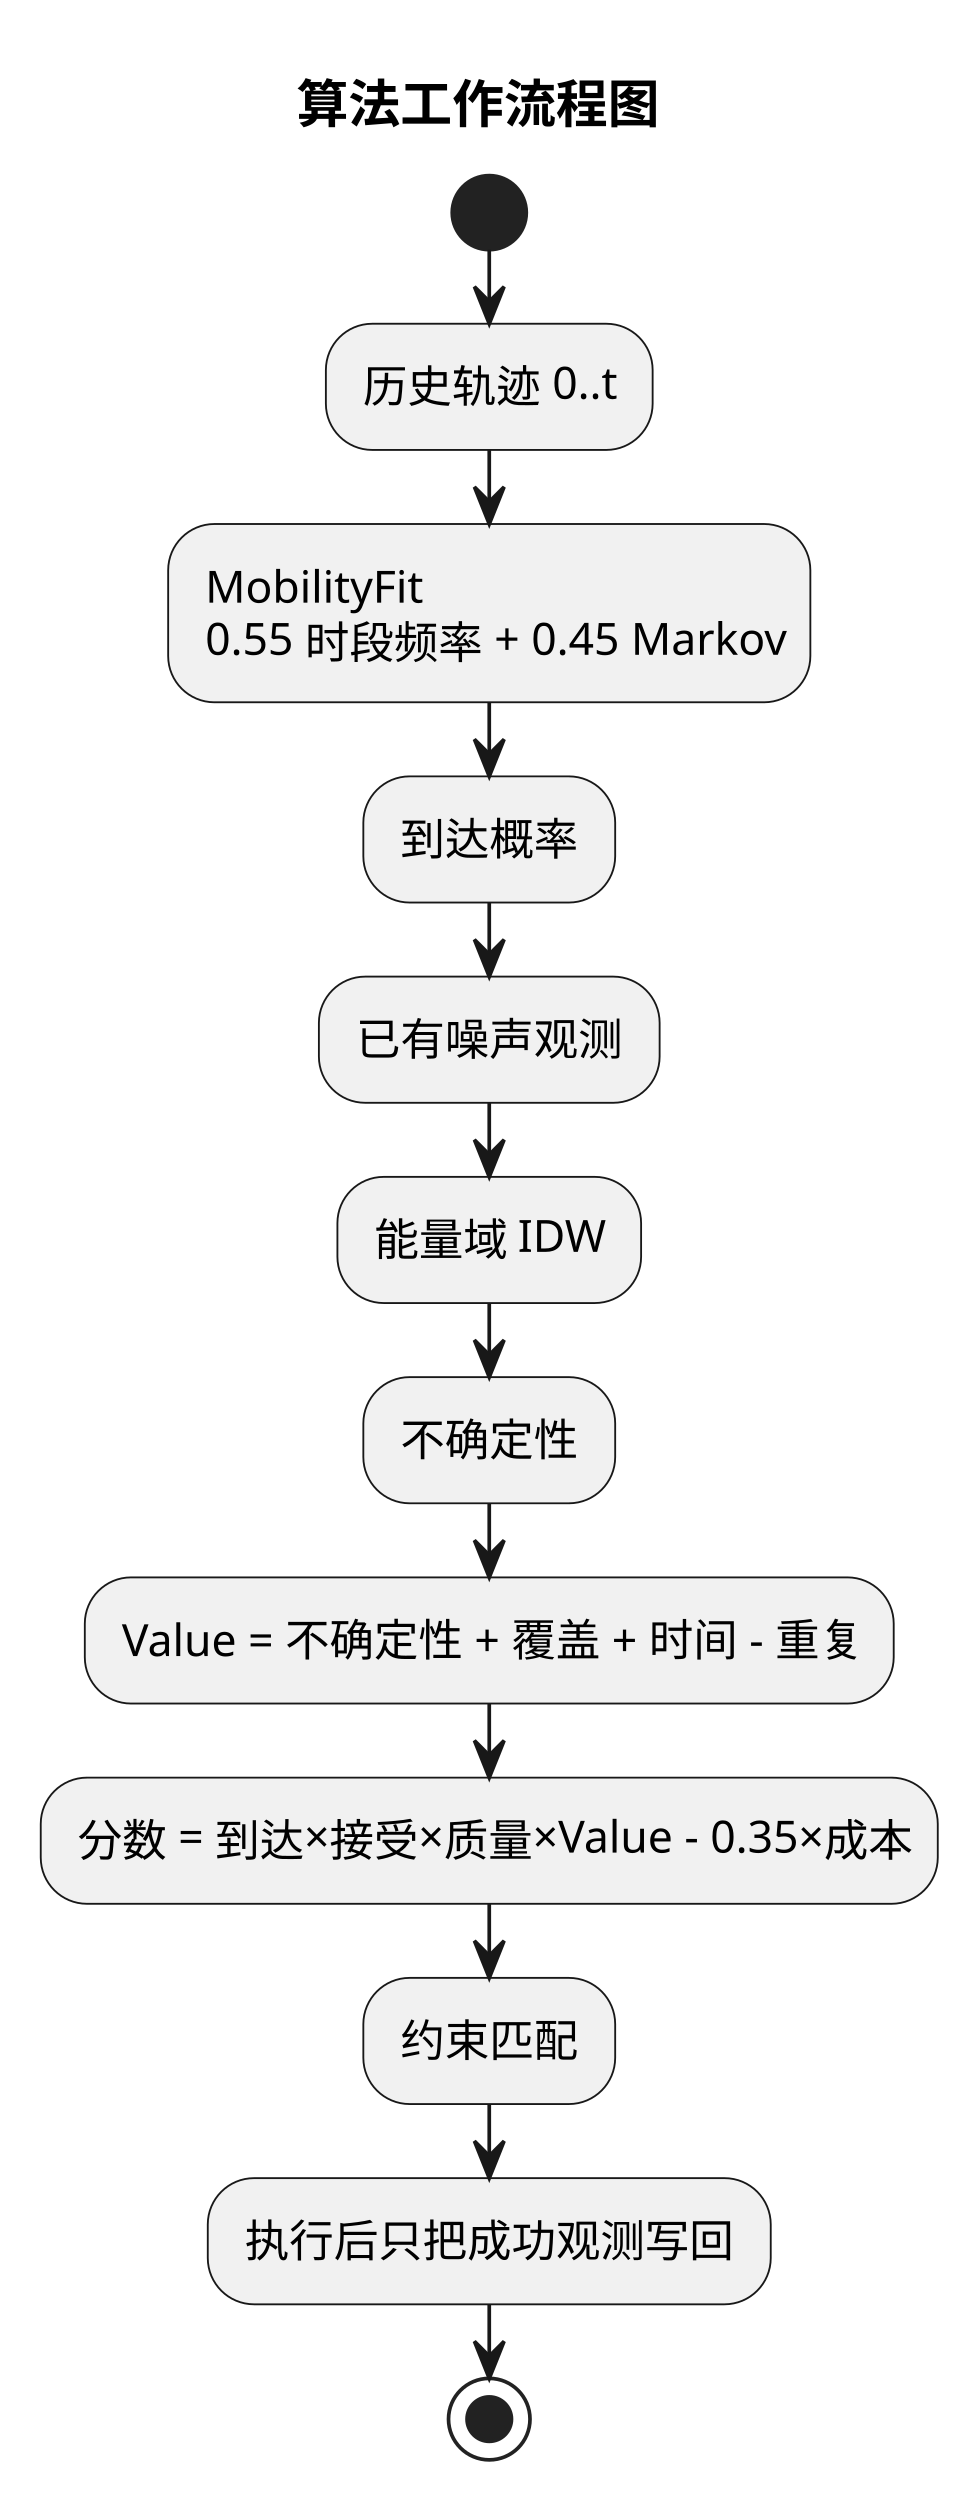
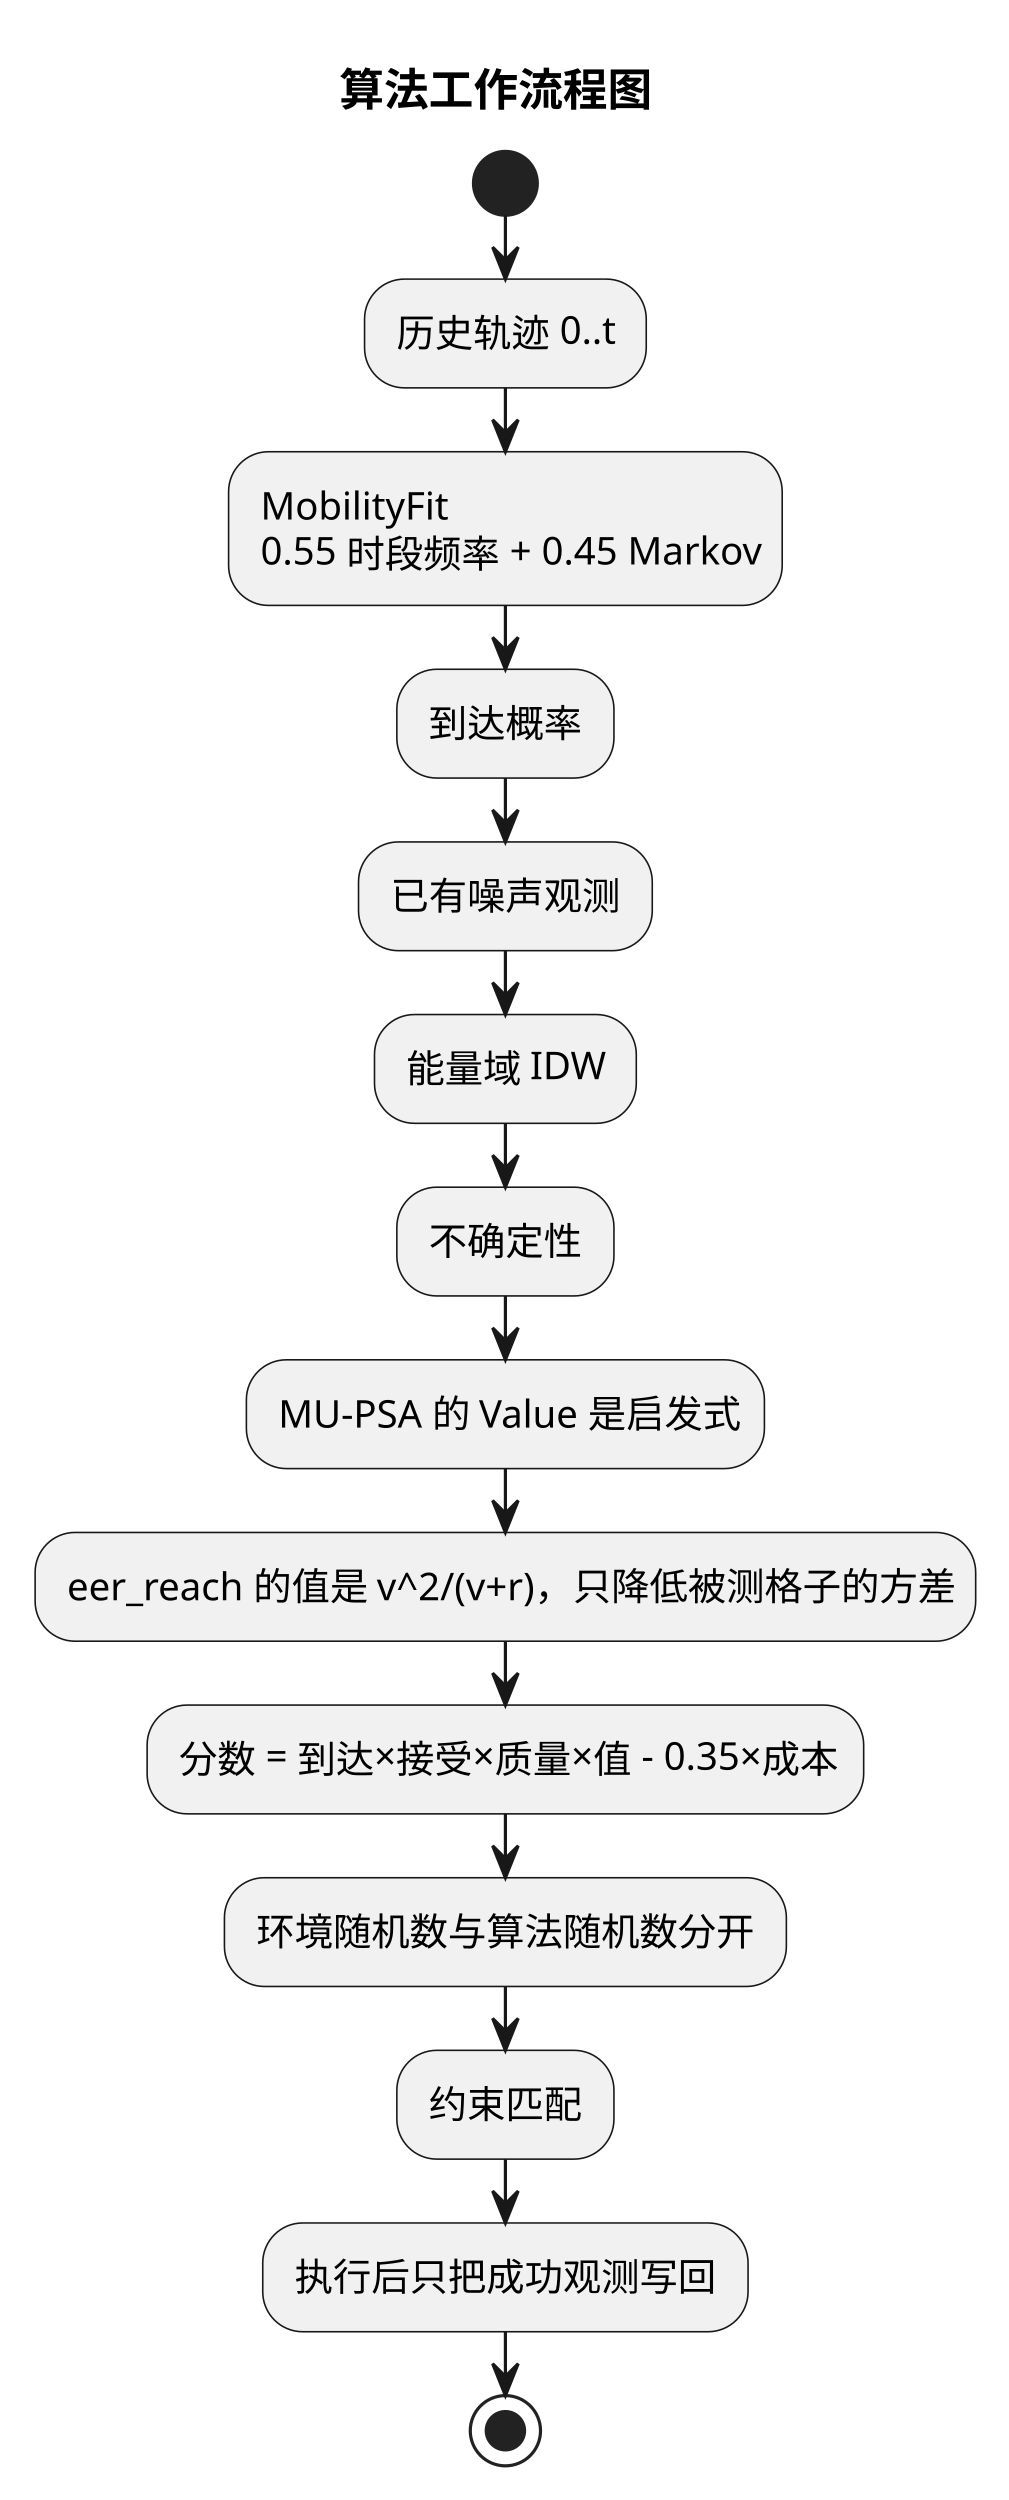
- <svg xmlns="http://www.w3.org/2000/svg" contentStyleType="text/css" height="675px" preserveAspectRatio="none" style="width:264px;height:675px;background:#FFFFFF;" version="1.1" viewBox="0 0 264 675" width="264px" zoomAndPan="magnify">
+ <svg xmlns="http://www.w3.org/2000/svg" contentStyleType="text/css" height="783px" preserveAspectRatio="none" style="width:316px;height:783px;background:#FFFFFF;" version="1.1" viewBox="0 0 316 783" width="316px" zoomAndPan="magnify">
  <defs />
  <g>
-     <text fill="#000000" font-family="WenQuanYi Micro Hei" font-size="14" font-weight="bold" lengthAdjust="spacing" textLength="101.062" x="80.068" y="33.111">算法工作流程图</text>
-     <ellipse cx="132.1" cy="57.413" fill="#222222" rx="10" ry="10" style="stroke:#222222;stroke-width:1.0;" />
-     <rect fill="#F1F1F1" height="34.068" rx="12.5" ry="12.5" style="stroke:#181818;stroke-width:0.5;" width="88.227" x="87.986" y="87.413" />
-     <text fill="#000000" font-family="WenQuanYi Micro Hei" font-size="12" lengthAdjust="spacing" textLength="68.227" x="97.986" y="108.651">历史轨迹 0..t</text>
-     <rect fill="#F1F1F1" height="48.137" rx="12.5" ry="12.5" style="stroke:#181818;stroke-width:0.5;" width="173.393" x="45.403" y="141.481" />
-     <text fill="#000000" font-family="WenQuanYi Micro Hei" font-size="12" lengthAdjust="spacing" textLength="56.713" x="55.403" y="162.72">MobilityFit</text>
-     <text fill="#000000" font-family="WenQuanYi Micro Hei" font-size="12" lengthAdjust="spacing" textLength="153.393" x="55.403" y="176.788">0.55 时段频率 + 0.45 Markov</text>
-     <rect fill="#F1F1F1" height="34.068" rx="12.5" ry="12.5" style="stroke:#181818;stroke-width:0.5;" width="68" x="98.1" y="209.618" />
-     <text fill="#000000" font-family="WenQuanYi Micro Hei" font-size="12" lengthAdjust="spacing" textLength="48" x="108.1" y="230.856">到达概率</text>
-     <rect fill="#F1F1F1" height="34.068" rx="12.5" ry="12.5" style="stroke:#181818;stroke-width:0.5;" width="92" x="86.1" y="263.687" />
-     <text fill="#000000" font-family="WenQuanYi Micro Hei" font-size="12" lengthAdjust="spacing" textLength="72" x="96.1" y="284.925">已有噪声观测</text>
-     <rect fill="#F1F1F1" height="34.068" rx="12.5" ry="12.5" style="stroke:#181818;stroke-width:0.5;" width="81.998" x="91.101" y="317.755" />
-     <text fill="#000000" font-family="WenQuanYi Micro Hei" font-size="12" lengthAdjust="spacing" textLength="61.998" x="101.101" y="338.993">能量域 IDW</text>
-     <rect fill="#F1F1F1" height="34.068" rx="12.5" ry="12.5" style="stroke:#181818;stroke-width:0.5;" width="68" x="98.1" y="371.823" />
-     <text fill="#000000" font-family="WenQuanYi Micro Hei" font-size="12" lengthAdjust="spacing" textLength="48" x="108.1" y="393.062">不确定性</text>
-     <rect fill="#F1F1F1" height="34.068" rx="12.5" ry="12.5" style="stroke:#181818;stroke-width:0.5;" width="218.404" x="22.898" y="425.892" />
-     <text fill="#000000" font-family="WenQuanYi Micro Hei" font-size="12" lengthAdjust="spacing" textLength="198.404" x="32.898" y="447.13">Value = 不确定性 + 覆盖 + 时间 - 重复</text>
-     <rect fill="#F1F1F1" height="34.068" rx="12.5" ry="12.5" style="stroke:#181818;stroke-width:0.5;" width="242.199" x="11" y="479.96" />
-     <text fill="#000000" font-family="WenQuanYi Micro Hei" font-size="12" lengthAdjust="spacing" textLength="222.199" x="21" y="501.198">分数 = 到达×接受×质量×Value - 0.35×成本</text>
-     <rect fill="#F1F1F1" height="34.068" rx="12.5" ry="12.5" style="stroke:#181818;stroke-width:0.5;" width="68" x="98.1" y="534.028" />
-     <text fill="#000000" font-family="WenQuanYi Micro Hei" font-size="12" lengthAdjust="spacing" textLength="48" x="108.1" y="555.267">约束匹配</text>
-     <rect fill="#F1F1F1" height="34.068" rx="12.5" ry="12.5" style="stroke:#181818;stroke-width:0.5;" width="152" x="56.1" y="588.097" />
-     <text fill="#000000" font-family="WenQuanYi Micro Hei" font-size="12" lengthAdjust="spacing" textLength="132" x="66.1" y="609.335">执行后只把成功观测写回</text>
-     <ellipse cx="132.1" cy="653.165" fill="none" rx="11" ry="11" style="stroke:#222222;stroke-width:1.0;" />
-     <ellipse cx="132.1" cy="653.165" fill="#222222" rx="6" ry="6" style="stroke:#222222;stroke-width:1.0;" />
-     <line style="stroke:#181818;stroke-width:1.0;" x1="132.1" x2="132.1" y1="67.413" y2="87.413" />
-     <polygon fill="#181818" points="128.1,77.413,132.1,87.413,136.1,77.413,132.1,81.413" style="stroke:#181818;stroke-width:1.0;" />
-     <line style="stroke:#181818;stroke-width:1.0;" x1="132.1" x2="132.1" y1="121.481" y2="141.481" />
-     <polygon fill="#181818" points="128.1,131.481,132.1,141.481,136.1,131.481,132.1,135.481" style="stroke:#181818;stroke-width:1.0;" />
-     <line style="stroke:#181818;stroke-width:1.0;" x1="132.1" x2="132.1" y1="189.618" y2="209.618" />
-     <polygon fill="#181818" points="128.1,199.618,132.1,209.618,136.1,199.618,132.1,203.618" style="stroke:#181818;stroke-width:1.0;" />
-     <line style="stroke:#181818;stroke-width:1.0;" x1="132.1" x2="132.1" y1="243.686" y2="263.687" />
-     <polygon fill="#181818" points="128.1,253.686,132.1,263.687,136.1,253.686,132.1,257.687" style="stroke:#181818;stroke-width:1.0;" />
-     <line style="stroke:#181818;stroke-width:1.0;" x1="132.1" x2="132.1" y1="297.755" y2="317.755" />
-     <polygon fill="#181818" points="128.1,307.755,132.1,317.755,136.1,307.755,132.1,311.755" style="stroke:#181818;stroke-width:1.0;" />
-     <line style="stroke:#181818;stroke-width:1.0;" x1="132.1" x2="132.1" y1="351.823" y2="371.823" />
-     <polygon fill="#181818" points="128.1,361.823,132.1,371.823,136.1,361.823,132.1,365.823" style="stroke:#181818;stroke-width:1.0;" />
-     <line style="stroke:#181818;stroke-width:1.0;" x1="132.1" x2="132.1" y1="405.892" y2="425.892" />
-     <polygon fill="#181818" points="128.1,415.892,132.1,425.892,136.1,415.892,132.1,419.892" style="stroke:#181818;stroke-width:1.0;" />
-     <line style="stroke:#181818;stroke-width:1.0;" x1="132.1" x2="132.1" y1="459.96" y2="479.96" />
-     <polygon fill="#181818" points="128.1,469.96,132.1,479.96,136.1,469.96,132.1,473.96" style="stroke:#181818;stroke-width:1.0;" />
-     <line style="stroke:#181818;stroke-width:1.0;" x1="132.1" x2="132.1" y1="514.028" y2="534.028" />
-     <polygon fill="#181818" points="128.1,524.028,132.1,534.028,136.1,524.028,132.1,528.028" style="stroke:#181818;stroke-width:1.0;" />
-     <line style="stroke:#181818;stroke-width:1.0;" x1="132.1" x2="132.1" y1="568.097" y2="588.097" />
-     <polygon fill="#181818" points="128.1,578.097,132.1,588.097,136.1,578.097,132.1,582.097" style="stroke:#181818;stroke-width:1.0;" />
-     <line style="stroke:#181818;stroke-width:1.0;" x1="132.1" x2="132.1" y1="622.165" y2="642.165" />
-     <polygon fill="#181818" points="128.1,632.165,132.1,642.165,136.1,632.165,132.1,636.165" style="stroke:#181818;stroke-width:1.0;" />
+     <text fill="#000000" font-family="WenQuanYi Micro Hei" font-size="14" font-weight="bold" lengthAdjust="spacing" textLength="101.062" x="106.26" y="33.111">算法工作流程图</text>
+     <ellipse cx="158.291" cy="57.413" fill="#222222" rx="10" ry="10" style="stroke:#222222;stroke-width:1.0;" />
+     <rect fill="#F1F1F1" height="34.068" rx="12.5" ry="12.5" style="stroke:#181818;stroke-width:0.5;" width="88.227" x="114.178" y="87.413" />
+     <text fill="#000000" font-family="WenQuanYi Micro Hei" font-size="12" lengthAdjust="spacing" textLength="68.227" x="124.178" y="108.651">历史轨迹 0..t</text>
+     <rect fill="#F1F1F1" height="48.137" rx="12.5" ry="12.5" style="stroke:#181818;stroke-width:0.5;" width="173.393" x="71.595" y="141.481" />
+     <text fill="#000000" font-family="WenQuanYi Micro Hei" font-size="12" lengthAdjust="spacing" textLength="56.713" x="81.595" y="162.72">MobilityFit</text>
+     <text fill="#000000" font-family="WenQuanYi Micro Hei" font-size="12" lengthAdjust="spacing" textLength="153.393" x="81.595" y="176.788">0.55 时段频率 + 0.45 Markov</text>
+     <rect fill="#F1F1F1" height="34.068" rx="12.5" ry="12.5" style="stroke:#181818;stroke-width:0.5;" width="68" x="124.291" y="209.618" />
+     <text fill="#000000" font-family="WenQuanYi Micro Hei" font-size="12" lengthAdjust="spacing" textLength="48" x="134.291" y="230.856">到达概率</text>
+     <rect fill="#F1F1F1" height="34.068" rx="12.5" ry="12.5" style="stroke:#181818;stroke-width:0.5;" width="92" x="112.291" y="263.687" />
+     <text fill="#000000" font-family="WenQuanYi Micro Hei" font-size="12" lengthAdjust="spacing" textLength="72" x="122.291" y="284.925">已有噪声观测</text>
+     <rect fill="#F1F1F1" height="34.068" rx="12.5" ry="12.5" style="stroke:#181818;stroke-width:0.5;" width="81.998" x="117.292" y="317.755" />
+     <text fill="#000000" font-family="WenQuanYi Micro Hei" font-size="12" lengthAdjust="spacing" textLength="61.998" x="127.292" y="338.993">能量域 IDW</text>
+     <rect fill="#F1F1F1" height="34.068" rx="12.5" ry="12.5" style="stroke:#181818;stroke-width:0.5;" width="68" x="124.291" y="371.823" />
+     <text fill="#000000" font-family="WenQuanYi Micro Hei" font-size="12" lengthAdjust="spacing" textLength="48" x="134.291" y="393.062">不确定性</text>
+     <rect fill="#F1F1F1" height="34.068" rx="12.5" ry="12.5" style="stroke:#181818;stroke-width:0.5;" width="162.248" x="77.167" y="425.892" />
+     <text fill="#000000" font-family="WenQuanYi Micro Hei" font-size="12" lengthAdjust="spacing" textLength="142.248" x="87.167" y="447.13">MU-PSA 的 Value 是启发式</text>
+     <rect fill="#F1F1F1" height="34.068" rx="12.5" ry="12.5" style="stroke:#181818;stroke-width:0.5;" width="294.582" x="11" y="479.96" />
+     <text fill="#000000" font-family="WenQuanYi Micro Hei" font-size="12" lengthAdjust="spacing" textLength="274.582" x="21" y="501.198">eer_reach 的值是 v^2/(v+r)，只降低被测格子的方差</text>
+     <rect fill="#F1F1F1" height="34.068" rx="12.5" ry="12.5" style="stroke:#181818;stroke-width:0.5;" width="224.422" x="46.08" y="534.028" />
+     <text fill="#000000" font-family="WenQuanYi Micro Hei" font-size="12" lengthAdjust="spacing" textLength="204.422" x="56.08" y="555.267">分数 = 到达×接受×质量×值 - 0.35×成本</text>
+     <rect fill="#F1F1F1" height="34.068" rx="12.5" ry="12.5" style="stroke:#181818;stroke-width:0.5;" width="176" x="70.291" y="588.097" />
+     <text fill="#000000" font-family="WenQuanYi Micro Hei" font-size="12" lengthAdjust="spacing" textLength="156" x="80.291" y="609.335">环境随机数与算法随机数分开</text>
+     <rect fill="#F1F1F1" height="34.068" rx="12.5" ry="12.5" style="stroke:#181818;stroke-width:0.5;" width="68" x="124.291" y="642.165" />
+     <text fill="#000000" font-family="WenQuanYi Micro Hei" font-size="12" lengthAdjust="spacing" textLength="48" x="134.291" y="663.403">约束匹配</text>
+     <rect fill="#F1F1F1" height="34.068" rx="12.5" ry="12.5" style="stroke:#181818;stroke-width:0.5;" width="152" x="82.291" y="696.233" />
+     <text fill="#000000" font-family="WenQuanYi Micro Hei" font-size="12" lengthAdjust="spacing" textLength="132" x="92.291" y="717.472">执行后只把成功观测写回</text>
+     <ellipse cx="158.291" cy="761.302" fill="none" rx="11" ry="11" style="stroke:#222222;stroke-width:1.0;" />
+     <ellipse cx="158.291" cy="761.302" fill="#222222" rx="6" ry="6" style="stroke:#222222;stroke-width:1.0;" />
+     <line style="stroke:#181818;stroke-width:1.0;" x1="158.291" x2="158.291" y1="67.413" y2="87.413" />
+     <polygon fill="#181818" points="154.291,77.413,158.291,87.413,162.291,77.413,158.291,81.413" style="stroke:#181818;stroke-width:1.0;" />
+     <line style="stroke:#181818;stroke-width:1.0;" x1="158.291" x2="158.291" y1="121.481" y2="141.481" />
+     <polygon fill="#181818" points="154.291,131.481,158.291,141.481,162.291,131.481,158.291,135.481" style="stroke:#181818;stroke-width:1.0;" />
+     <line style="stroke:#181818;stroke-width:1.0;" x1="158.291" x2="158.291" y1="189.618" y2="209.618" />
+     <polygon fill="#181818" points="154.291,199.618,158.291,209.618,162.291,199.618,158.291,203.618" style="stroke:#181818;stroke-width:1.0;" />
+     <line style="stroke:#181818;stroke-width:1.0;" x1="158.291" x2="158.291" y1="243.686" y2="263.687" />
+     <polygon fill="#181818" points="154.291,253.686,158.291,263.687,162.291,253.686,158.291,257.687" style="stroke:#181818;stroke-width:1.0;" />
+     <line style="stroke:#181818;stroke-width:1.0;" x1="158.291" x2="158.291" y1="297.755" y2="317.755" />
+     <polygon fill="#181818" points="154.291,307.755,158.291,317.755,162.291,307.755,158.291,311.755" style="stroke:#181818;stroke-width:1.0;" />
+     <line style="stroke:#181818;stroke-width:1.0;" x1="158.291" x2="158.291" y1="351.823" y2="371.823" />
+     <polygon fill="#181818" points="154.291,361.823,158.291,371.823,162.291,361.823,158.291,365.823" style="stroke:#181818;stroke-width:1.0;" />
+     <line style="stroke:#181818;stroke-width:1.0;" x1="158.291" x2="158.291" y1="405.892" y2="425.892" />
+     <polygon fill="#181818" points="154.291,415.892,158.291,425.892,162.291,415.892,158.291,419.892" style="stroke:#181818;stroke-width:1.0;" />
+     <line style="stroke:#181818;stroke-width:1.0;" x1="158.291" x2="158.291" y1="459.96" y2="479.96" />
+     <polygon fill="#181818" points="154.291,469.96,158.291,479.96,162.291,469.96,158.291,473.96" style="stroke:#181818;stroke-width:1.0;" />
+     <line style="stroke:#181818;stroke-width:1.0;" x1="158.291" x2="158.291" y1="514.028" y2="534.028" />
+     <polygon fill="#181818" points="154.291,524.028,158.291,534.028,162.291,524.028,158.291,528.028" style="stroke:#181818;stroke-width:1.0;" />
+     <line style="stroke:#181818;stroke-width:1.0;" x1="158.291" x2="158.291" y1="568.097" y2="588.097" />
+     <polygon fill="#181818" points="154.291,578.097,158.291,588.097,162.291,578.097,158.291,582.097" style="stroke:#181818;stroke-width:1.0;" />
+     <line style="stroke:#181818;stroke-width:1.0;" x1="158.291" x2="158.291" y1="622.165" y2="642.165" />
+     <polygon fill="#181818" points="154.291,632.165,158.291,642.165,162.291,632.165,158.291,636.165" style="stroke:#181818;stroke-width:1.0;" />
+     <line style="stroke:#181818;stroke-width:1.0;" x1="158.291" x2="158.291" y1="676.233" y2="696.233" />
+     <polygon fill="#181818" points="154.291,686.233,158.291,696.233,162.291,686.233,158.291,690.233" style="stroke:#181818;stroke-width:1.0;" />
+     <line style="stroke:#181818;stroke-width:1.0;" x1="158.291" x2="158.291" y1="730.302" y2="750.302" />
+     <polygon fill="#181818" points="154.291,740.302,158.291,750.302,162.291,740.302,158.291,744.302" style="stroke:#181818;stroke-width:1.0;" />
  </g>
</svg>
